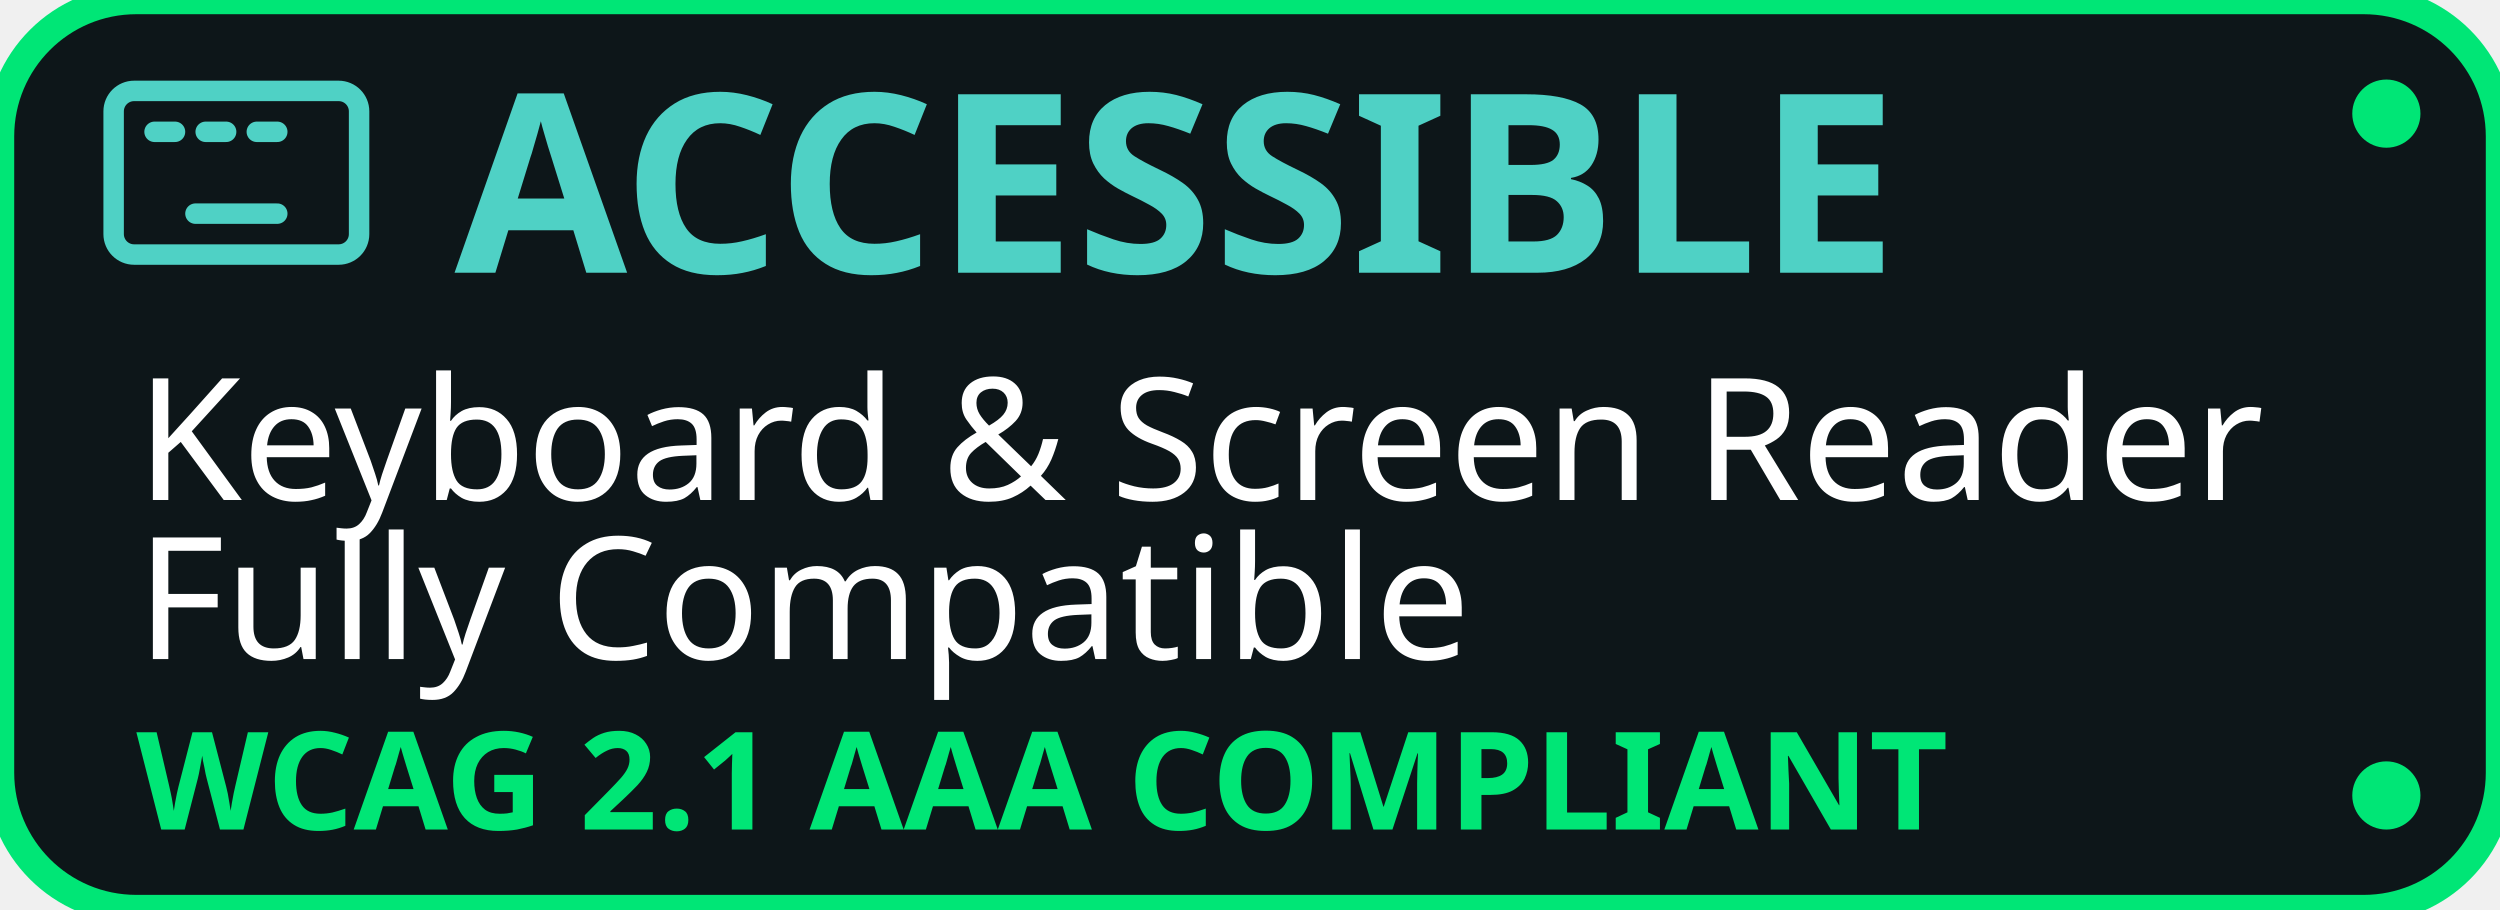
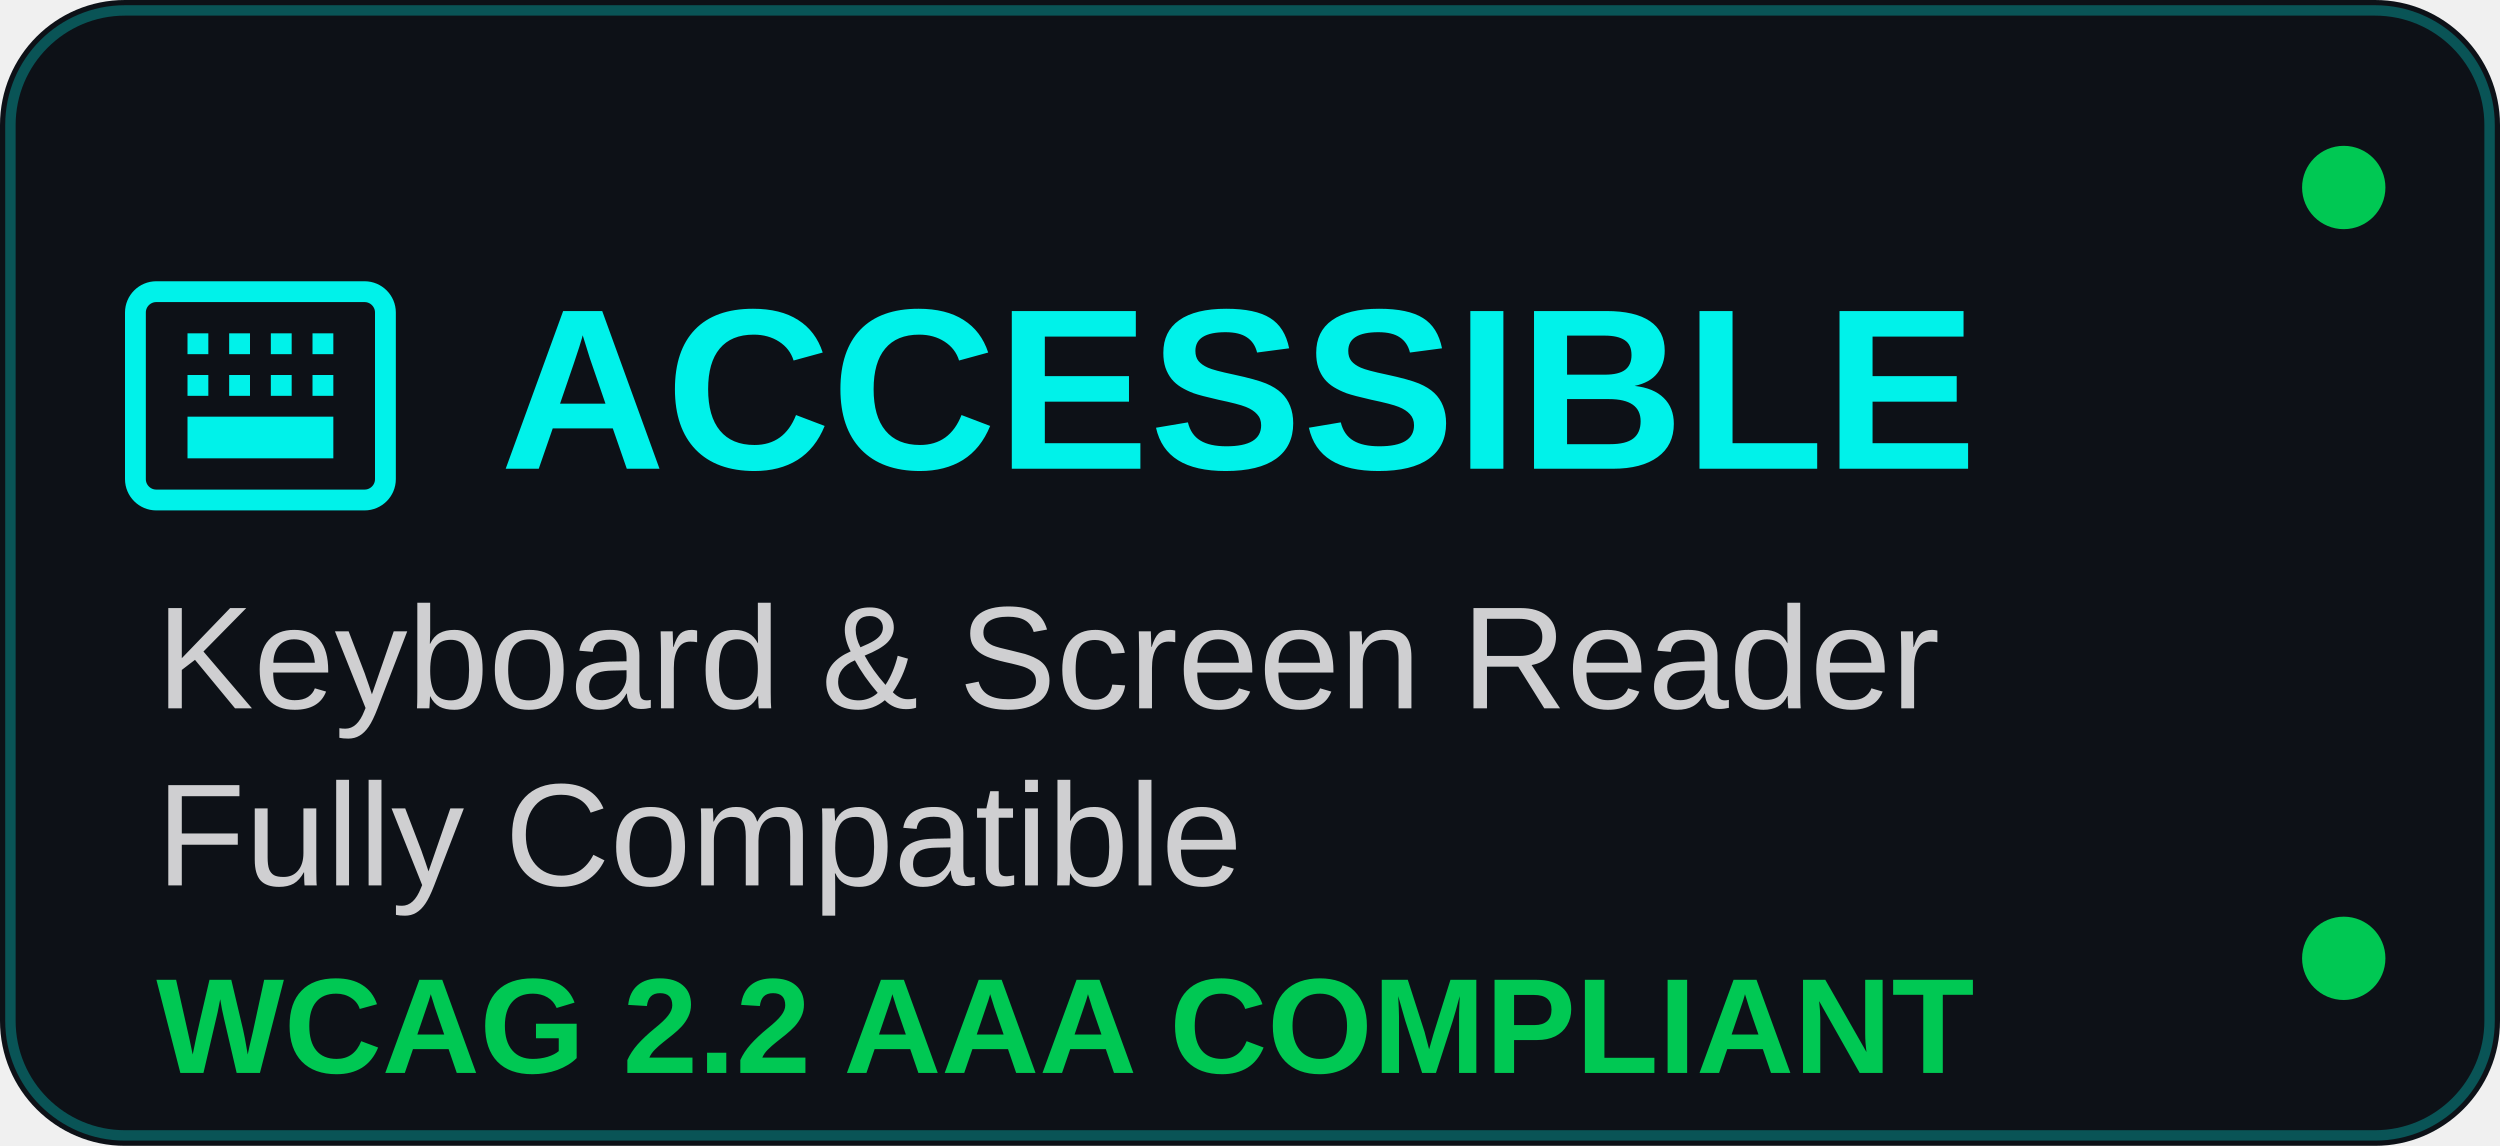
- <svg xmlns="http://www.w3.org/2000/svg" width="220" height="80" viewBox="0 0 220 80" fill="none">
-   <rect width="220" height="80" rx="12" fill="#0D1619" stroke="#00E676" stroke-width="2.5" />
-   <g transform="translate(10, 8) scale(0.9)">
-     <rect x="0" y="0" width="24" height="16" rx="2" stroke="#4FD1C5" stroke-width="2" />
-     <line x1="4" y1="4" x2="6" y2="4" stroke="#4FD1C5" stroke-width="2" stroke-linecap="round" />
-     <line x1="9" y1="4" x2="11" y2="4" stroke="#4FD1C5" stroke-width="2" stroke-linecap="round" />
-     <line x1="14" y1="4" x2="16" y2="4" stroke="#4FD1C5" stroke-width="2" stroke-linecap="round" />
-     <line x1="8" y1="12" x2="16" y2="12" stroke="#4FD1C5" stroke-width="2" stroke-linecap="round" />
-   </g>
-   <text fill="#4FD1C5" font-family="Sansation, sans-serif" font-size="22" font-weight="bold" x="40" y="24">ACCESSIBLE</text>
-   <text fill="#FFFFFF" font-family="Sansation, sans-serif" font-size="15" font-weight="normal" x="12" y="44">Keyboard &amp; Screen Reader</text>
-   <text fill="#FFFFFF" font-family="Sansation, sans-serif" font-size="15" font-weight="normal" x="12" y="58">Fully Compatible</text>
-   <text fill="#00E676" font-family="Sansation, sans-serif" font-size="12" font-weight="bold" x="12" y="73">WCAG 2.1 AAA COMPLIANT</text>
-   <circle cx="210" cy="10" r="3" fill="#00E676" />
-   <circle cx="210" cy="70" r="3" fill="#00E676" />
+ <svg xmlns="http://www.w3.org/2000/svg" width="240" height="110" viewBox="0 0 240 110" fill="none">
+   <rect width="240" height="110" rx="12" fill="#0D1117" />
+   <rect x="1" y="1" width="238" height="108" rx="11" stroke="#00F2EA" stroke-opacity="0.3" />
+   <path d="M15 28H35C36.1 28 37 28.9 37 30V46C37 47.1 36.1 48 35 48H15C13.9 48 13 47.1 13 46V30C13 28.9 13.9 28 15 28Z" stroke="#00F2EA" stroke-width="2" />
+   <path d="M18 32H20V34H18V32ZM22 32H24V34H22V32ZM26 32H28V34H26V32ZM30 32H32V34H30V32ZM18 36H20V38H18V36ZM22 36H24V38H22V36ZM26 36H28V38H26V36ZM30 36H32V38H30V36ZM18 40H32V44H18V40Z" fill="#00F2EA" />
+   <text fill="#00F2EA" font-family="Arial, sans-serif" font-size="22" font-weight="bold" x="48" y="45">ACCESSIBLE</text>
+   <text fill="white" fill-opacity="0.8" font-family="Arial, sans-serif" font-size="14" x="15" y="68">Keyboard &amp; Screen Reader</text>
+   <text fill="white" fill-opacity="0.8" font-family="Arial, sans-serif" font-size="14" x="15" y="85">Fully Compatible</text>
+   <text fill="#00C853" font-family="Arial, sans-serif" font-size="13" font-weight="bold" x="15" y="103">WCAG 2.2 AAA COMPLIANT</text>
+   <circle cx="225" cy="18" r="4" fill="#00C853" />
+   <circle cx="225" cy="92" r="4" fill="#00C853" />
</svg>
